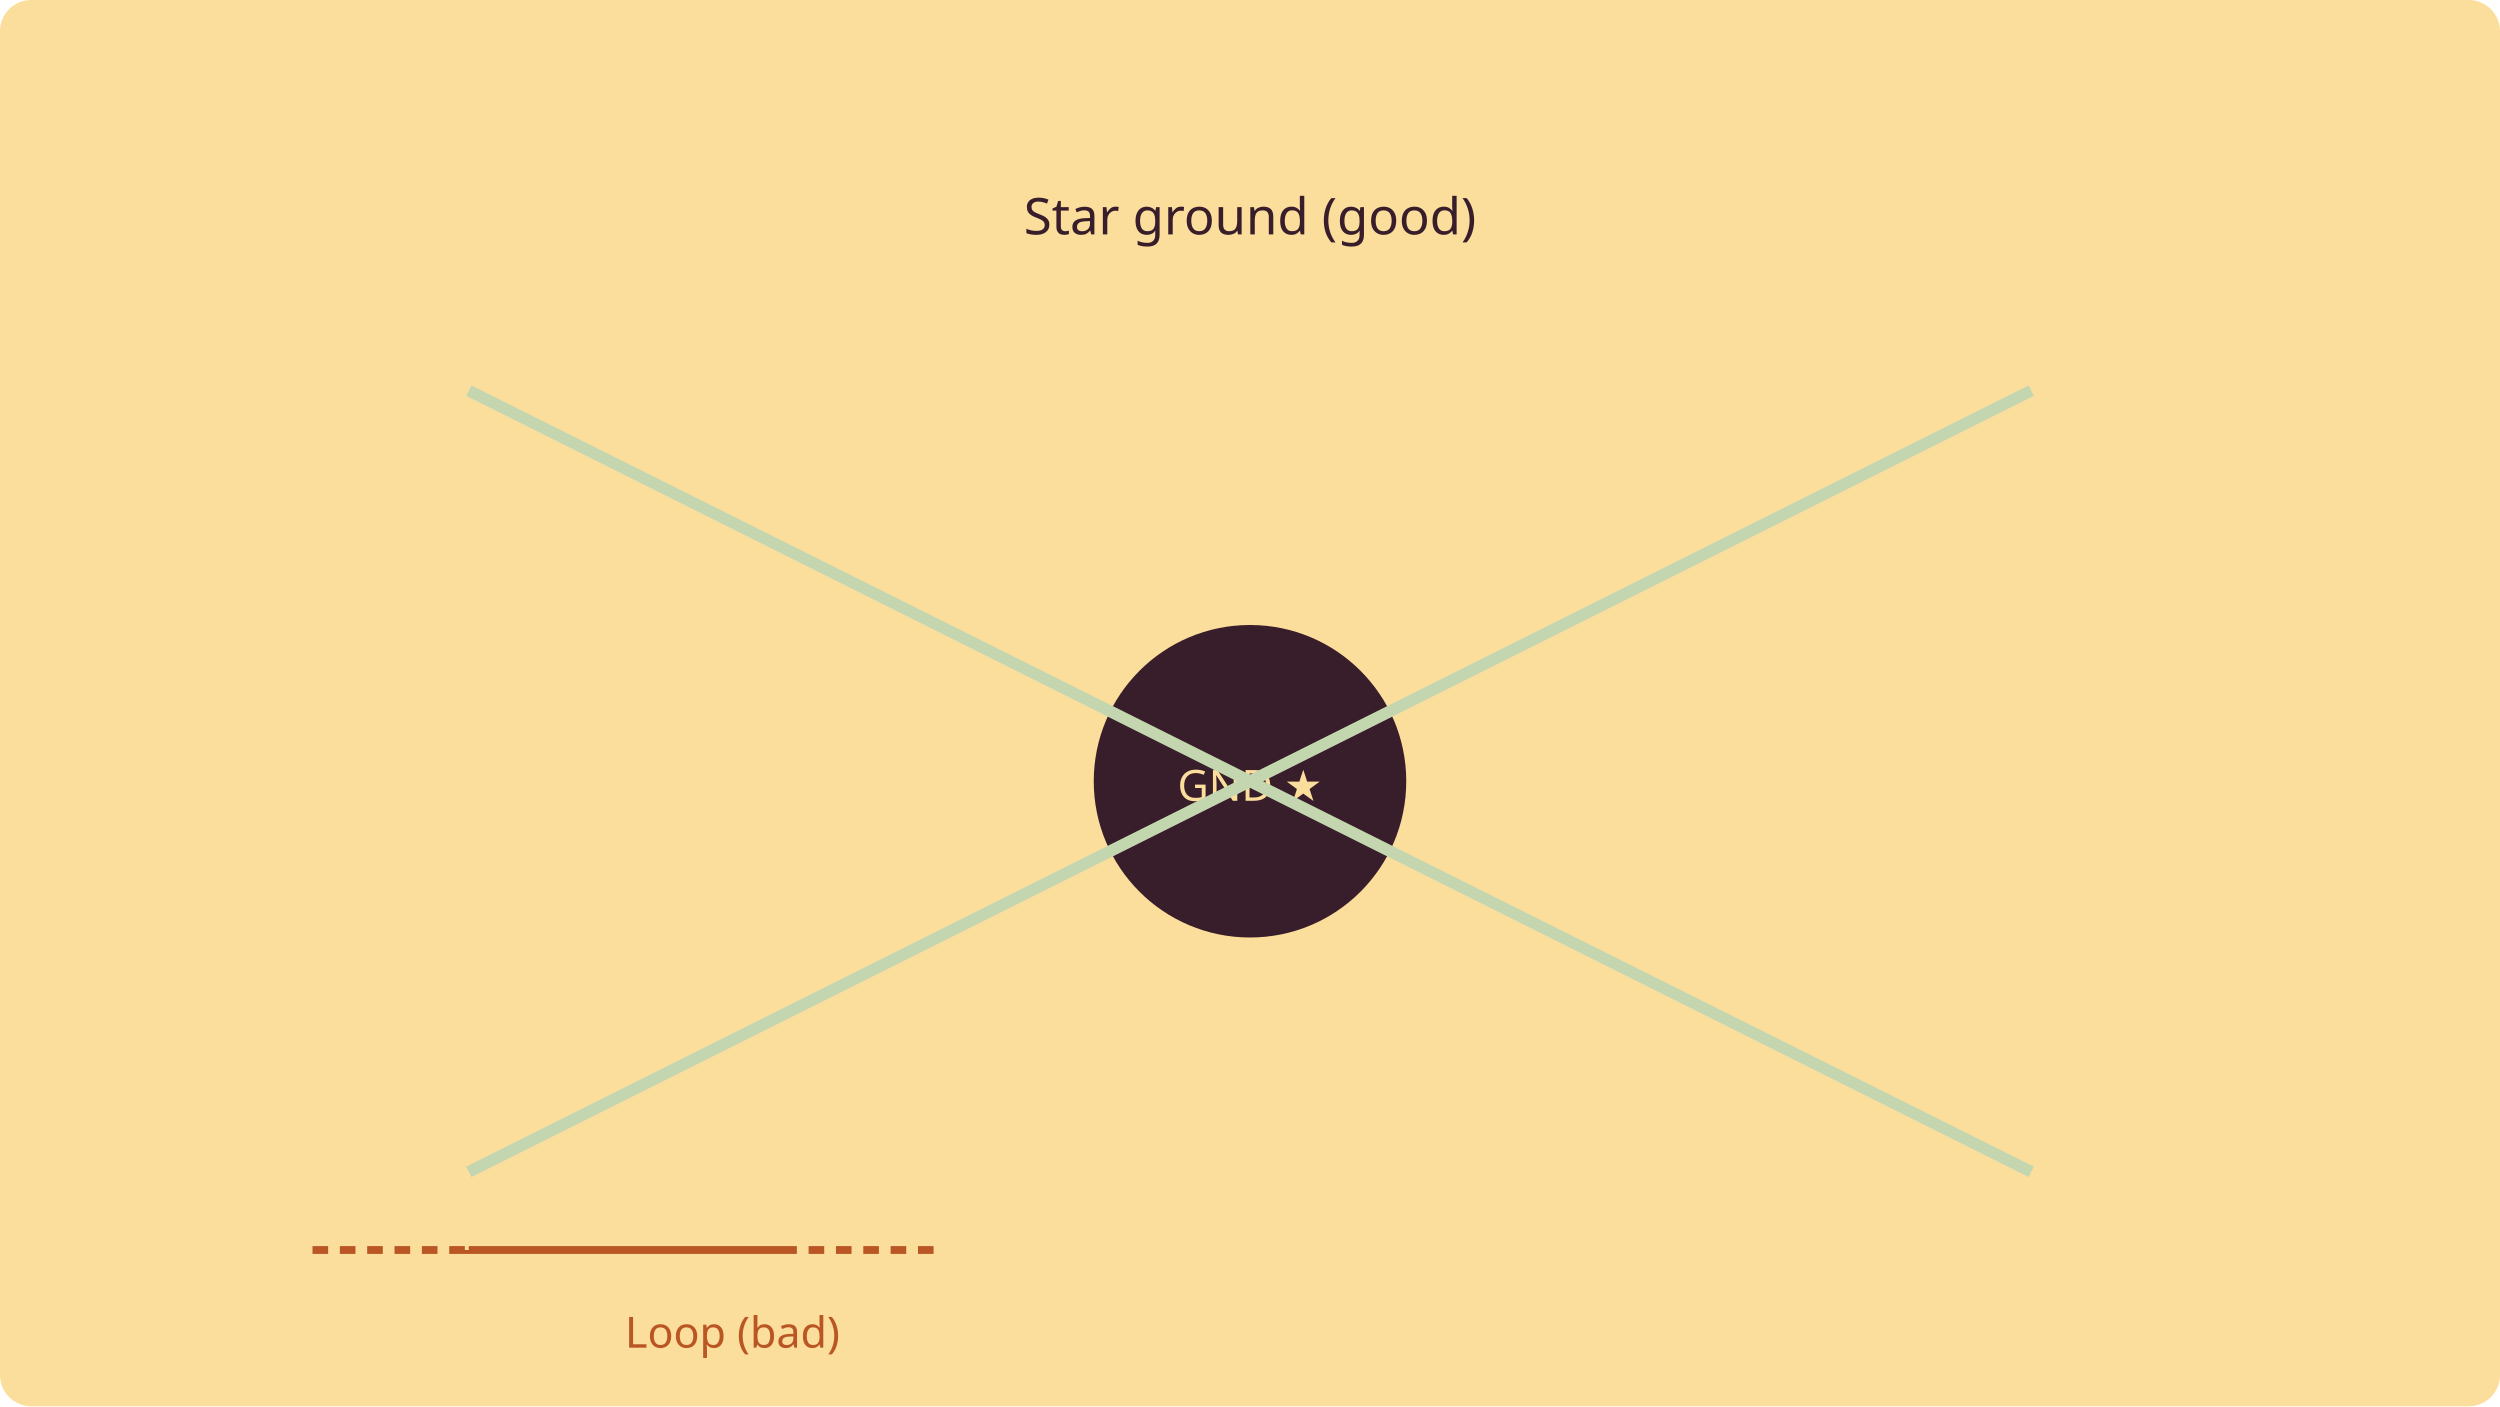
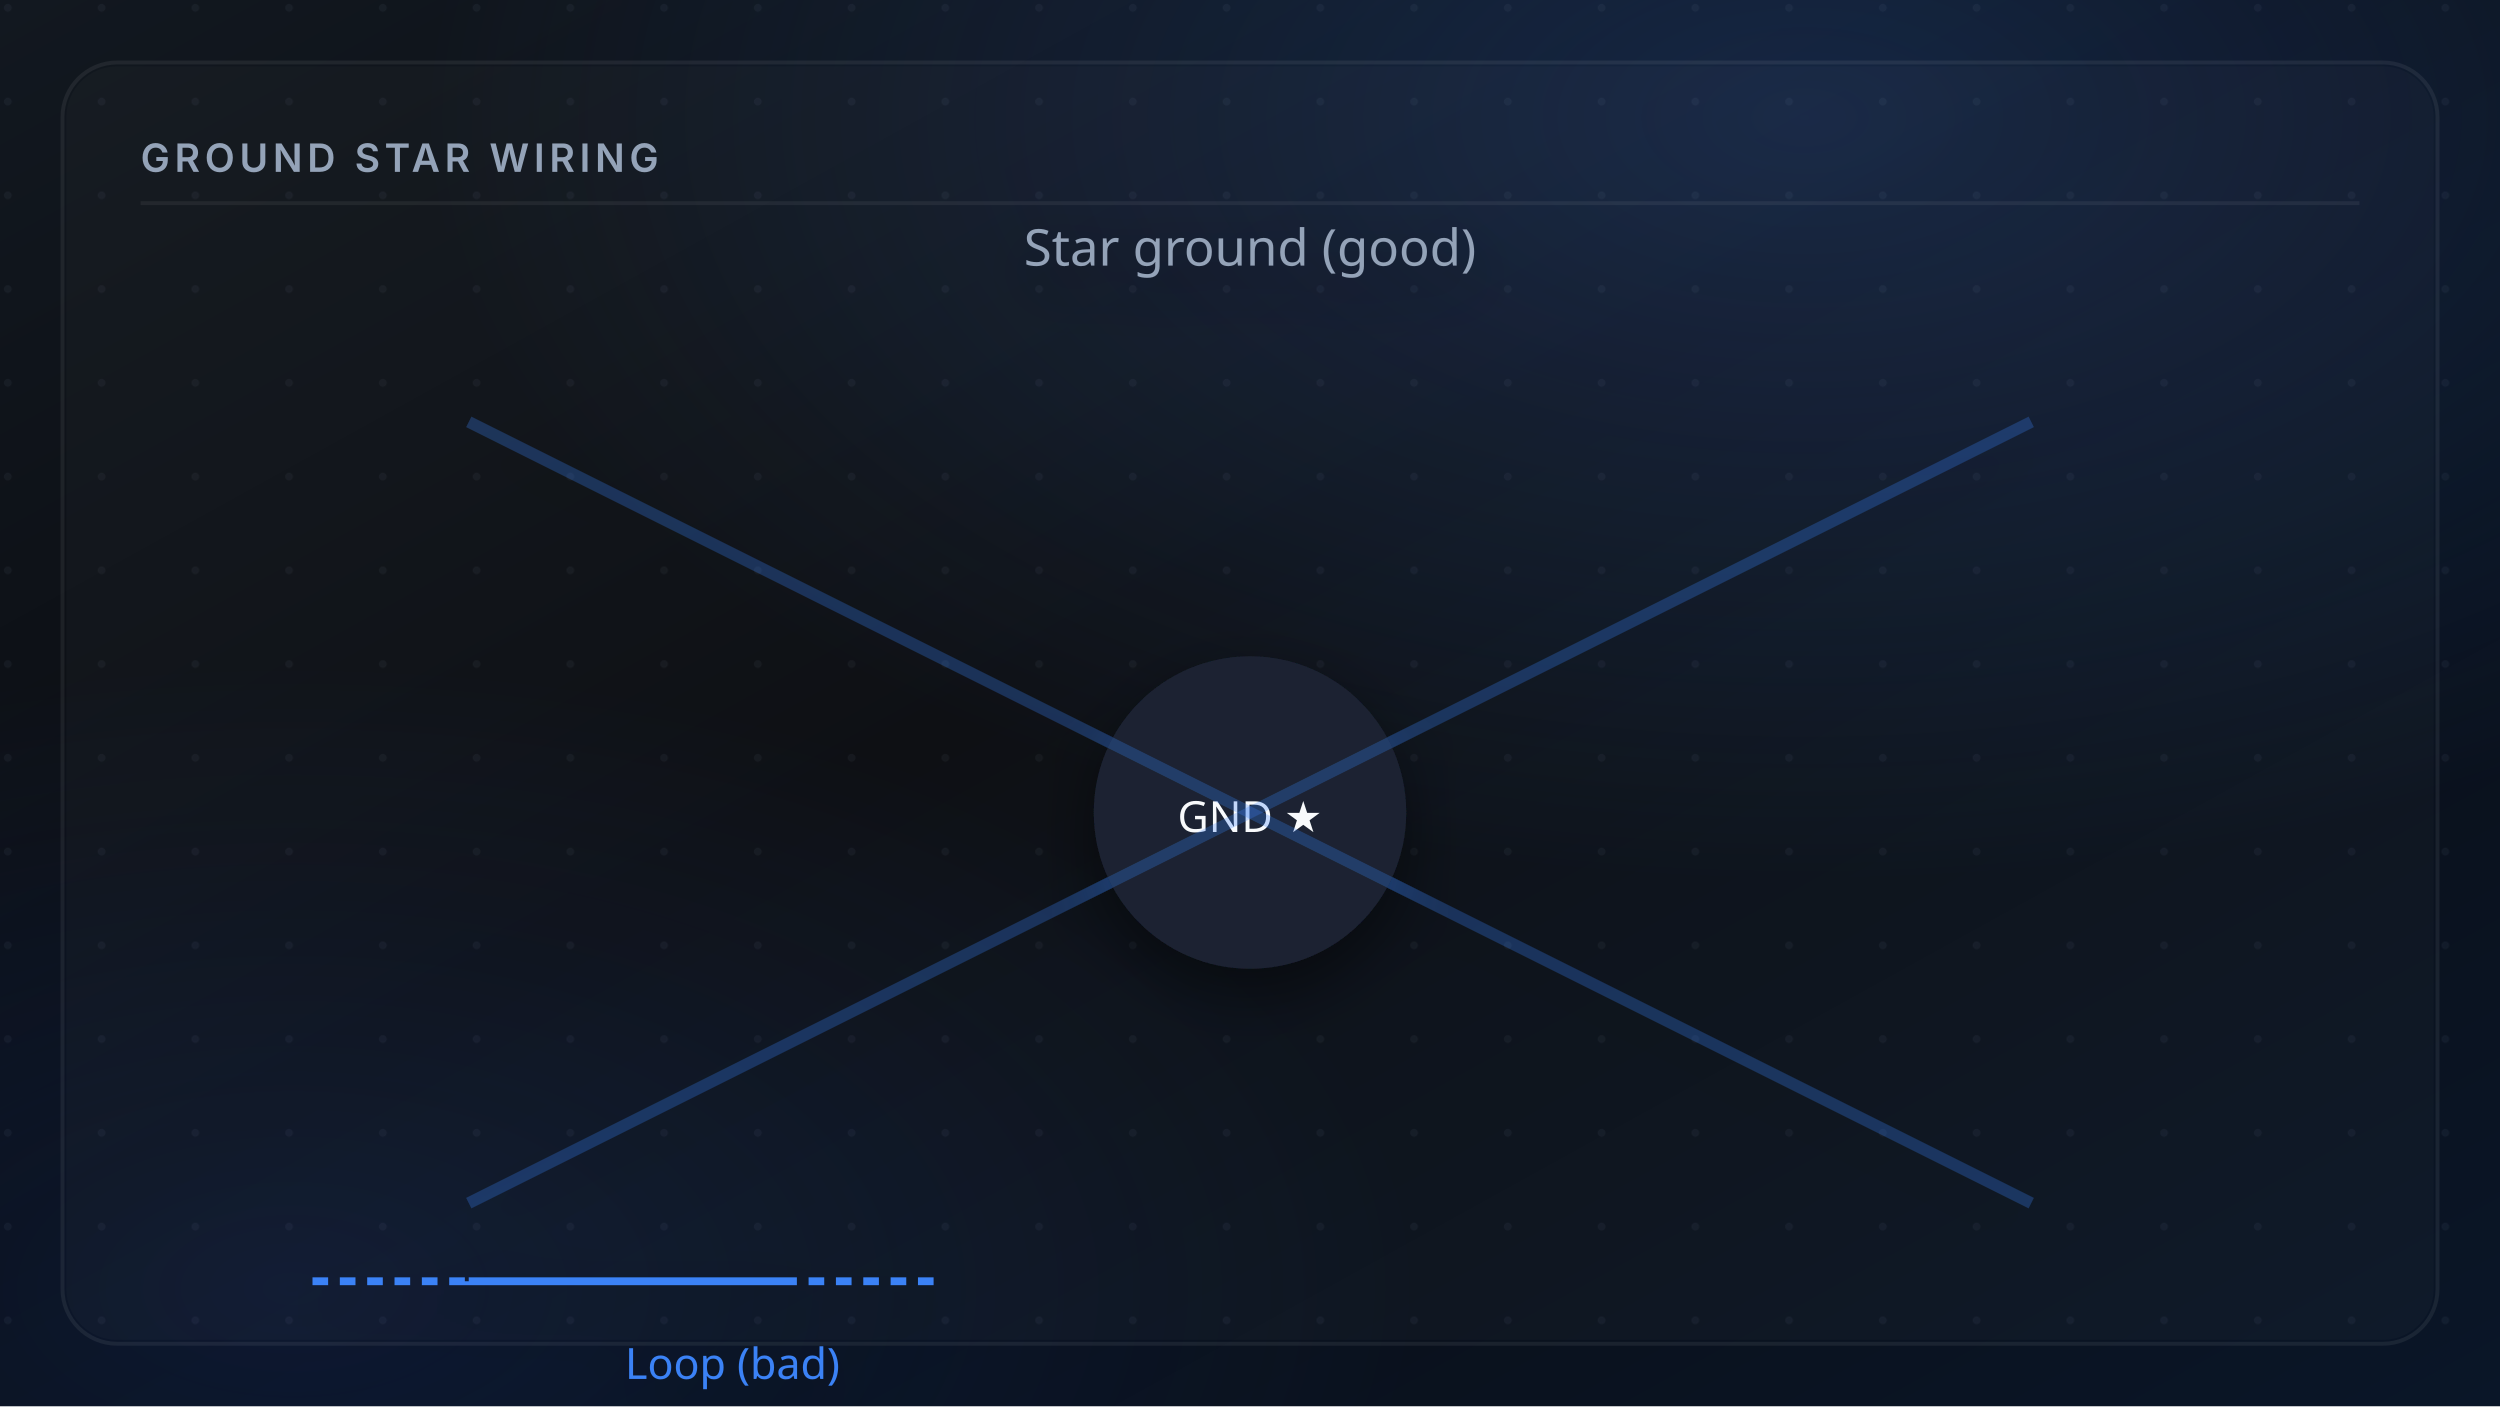
<svg xmlns="http://www.w3.org/2000/svg" viewBox="0 0 640 360" role="img" aria-labelledby="title-ground-loop-avoidance desc-ground-loop-avoidance">
-   <rect width="640" height="360" fill="#fcde9c" rx="8" />
-   <circle cx="320" cy="200" r="40" fill="#381d2a" />
-   <text x="320" y="205" text-anchor="middle" fill="#fcde9c" font-size="11" font-family="system-ui">GND ★</text>
-   <line x1="320" y1="200" x2="120" y2="100" stroke="#c4d6b0" stroke-width="3" />
-   <line x1="320" y1="200" x2="520" y2="100" stroke="#c4d6b0" stroke-width="3" />
-   <line x1="320" y1="200" x2="120" y2="300" stroke="#c4d6b0" stroke-width="3" />
-   <line x1="320" y1="200" x2="520" y2="300" stroke="#c4d6b0" stroke-width="3" />
-   <text x="320" y="60" text-anchor="middle" fill="#381d2a" font-size="13" font-family="system-ui">Star ground (good)</text>
-   <path d="M80 320 H200 H120 H240" stroke="#ba5624" stroke-width="2" fill="none" stroke-dasharray="4 3" />
-   <text x="160" y="345" fill="#ba5624" font-size="11" font-family="system-ui">Loop (bad)</text>
+   <defs>
+     <linearGradient id="bg-groundxloopxavoidance" x1="0%" y1="0%" x2="100%" y2="100%">
+       <stop offset="0%" stop-color="#121820" />
+       <stop offset="45%" stop-color="#090b0f" />
+       <stop offset="100%" stop-color="#0a1628" />
+     </linearGradient>
+     <radialGradient id="glow-groundxloopxavoidance" cx="72%" cy="8%" r="55%">
+       <stop offset="0%" stop-color="rgba(59,130,246,0.22)" />
+       <stop offset="100%" stop-color="rgba(59,130,246,0)" />
+     </radialGradient>
+     <radialGradient id="glow2-groundxloopxavoidance" cx="12%" cy="92%" r="45%">
+       <stop offset="0%" stop-color="rgba(37,99,235,0.14)" />
+       <stop offset="100%" stop-color="rgba(37,99,235,0)" />
+     </radialGradient>
+     <pattern id="dots-groundxloopxavoidance" width="24" height="24" patternUnits="userSpaceOnUse">
+       <circle cx="2" cy="2" r="1" fill="rgba(148,163,184,0.12)" />
+     </pattern>
+     <filter id="soft-groundxloopxavoidance" x="-25%" y="-25%" width="150%" height="150%">
+       <feDropShadow dx="0" dy="6" stdDeviation="8" flood-color="#000000" flood-opacity="0.45" />
+     </filter>
+   </defs>
+   <rect width="640" height="360" fill="url(#bg-groundxloopxavoidance)" />
+   <rect width="640" height="360" fill="url(#glow-groundxloopxavoidance)" />
+   <rect width="640" height="360" fill="url(#glow2-groundxloopxavoidance)" />
+   <rect width="640" height="360" fill="url(#dots-groundxloopxavoidance)" opacity="0.55" />
+   <rect x="16" y="16" width="608" height="328" rx="14" fill="none" stroke="rgba(255,255,255,0.07)" />
+   <rect x="17" y="17" width="606" height="326" rx="13" fill="rgba(255,255,255,0.02)" />
+   <text x="36" y="44" fill="#94a3b8" font-family="Inter,system-ui,sans-serif" font-size="10" font-weight="600" letter-spacing="0.12em">GROUND STAR WIRING</text>
+   <line x1="36" y1="52" x2="604" y2="52" stroke="rgba(255,255,255,0.06)" />
+   <g filter="url(#soft-groundxloopxavoidance)" transform="translate(0, 8)">
+     <circle cx="320" cy="200" r="40" fill="#1a2230" />
+     <text x="320" y="205" text-anchor="middle" fill="#f8fafc" font-size="11" font-family="system-ui">GND ★</text>
+     <line x1="320" y1="200" x2="120" y2="100" stroke="rgba(59,130,246,0.28)" stroke-width="3" />
+     <line x1="320" y1="200" x2="520" y2="100" stroke="rgba(59,130,246,0.28)" stroke-width="3" />
+     <line x1="320" y1="200" x2="120" y2="300" stroke="rgba(59,130,246,0.28)" stroke-width="3" />
+     <line x1="320" y1="200" x2="520" y2="300" stroke="rgba(59,130,246,0.28)" stroke-width="3" />
+     <text x="320" y="60" text-anchor="middle" fill="#94a3b8" font-size="13" font-family="system-ui">Star ground (good)</text>
+     <path d="M80 320 H200 H120 H240" stroke="#3b82f6" stroke-width="2" fill="none" stroke-dasharray="4 3" />
+     <text x="160" y="345" fill="#3b82f6" font-size="11" font-family="system-ui">Loop (bad)</text>
+   </g>
</svg>
